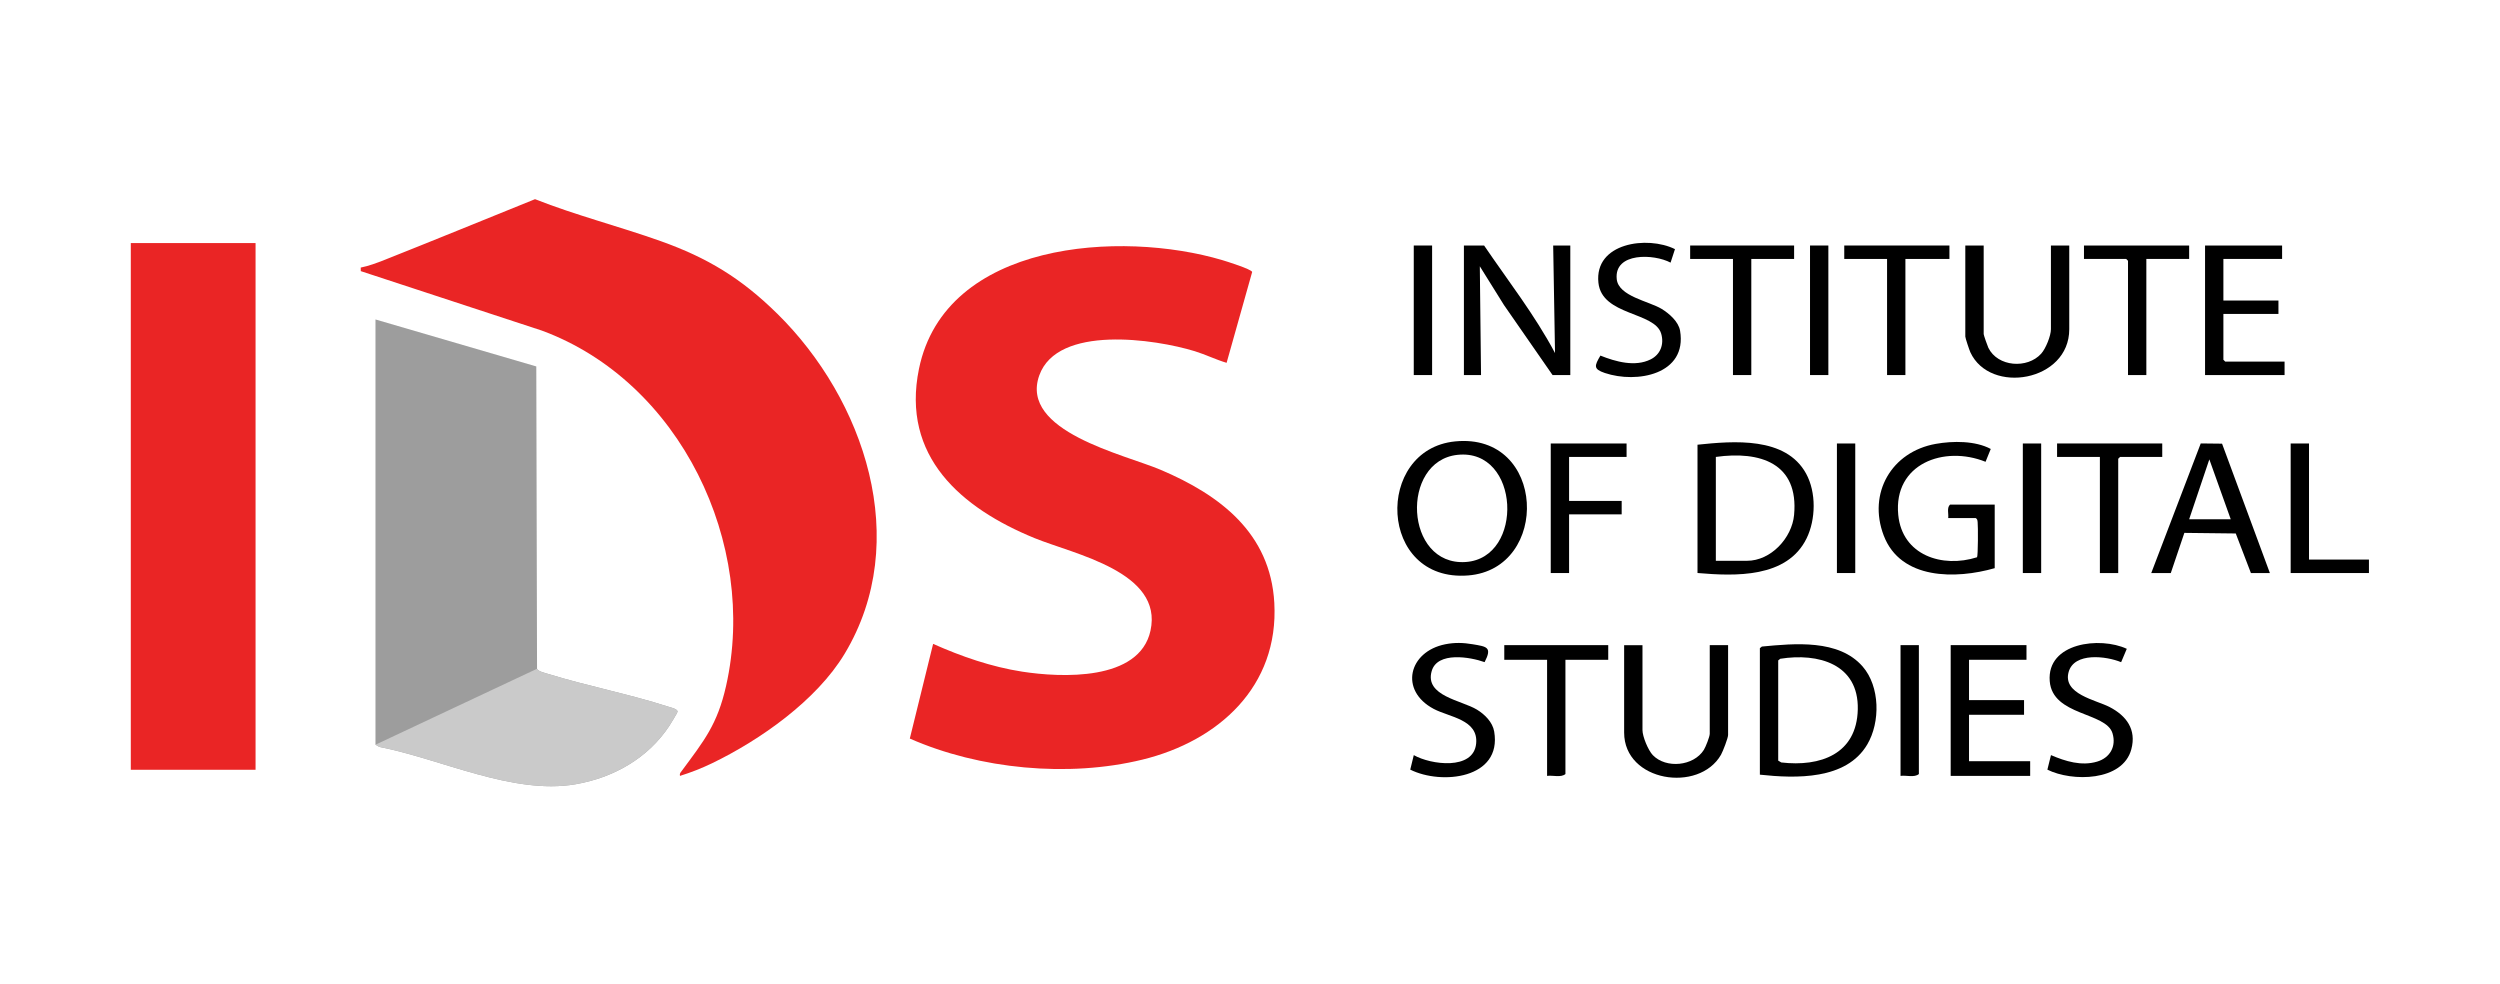
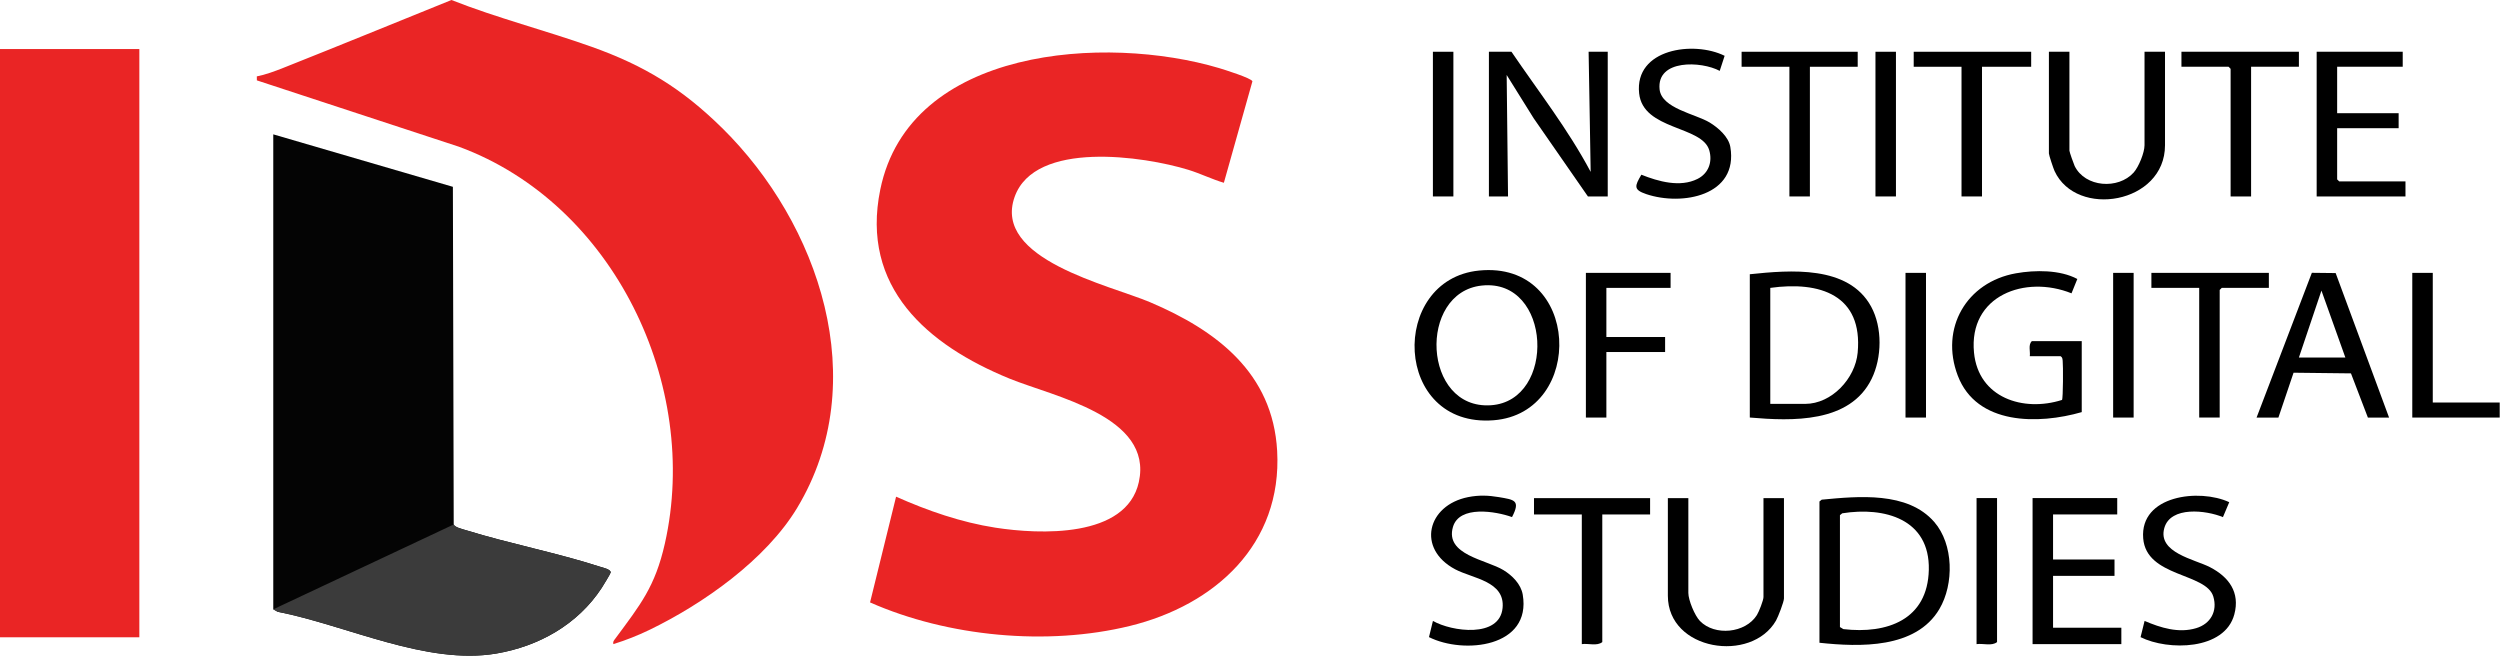
- <svg xmlns="http://www.w3.org/2000/svg" width="841" height="331" viewBox="0 0 841 331" fill="none">
-   <path d="M412.64 122.06C408.99 120.97 405.59 119.28 401.94 118.15C388.57 114.04 355.72 109.16 349.61 126.29C342.9 145.12 378.17 152.84 390.41 158.03C410.4 166.52 427.38 179.31 428.68 202.83C430.23 230.96 409.91 249.27 384.34 255.53C359.41 261.64 329.48 258.78 306.06 248.45L313.9 216.6C323.42 220.84 333.48 224.33 343.84 225.94C356.96 227.97 383.28 229.21 387.02 212.18C391.38 192.36 361.37 186.47 348.05 181.03C323.38 170.94 303.1 153.57 309.14 124.09C317.95 81.1 377.12 77.37 411.2 87.51C412.7 87.96 420.97 90.55 421.23 91.49L412.63 122.05L412.64 122.06Z" fill="#EA2525" />
-   <path d="M261.4 105.45C290.77 134.34 306.99 181.95 284.12 219.95C274.69 235.61 255.77 248.92 239.51 256.77C236.05 258.44 232.41 259.87 228.74 261.01C228.56 260.19 228.92 259.91 229.33 259.35C236.87 249.14 241.32 243.75 244.26 230.7C255.01 183.03 228.89 128.36 182.22 111.19L121.37 91.21L121.35 90.01C123.9 89.52 126.82 88.44 129.29 87.46C146.22 80.74 163.09 73.83 179.98 67C193.76 72.45 208.26 76.13 222.22 81.1C238.1 86.76 249.41 93.67 261.41 105.47L261.4 105.45Z" fill="#EA2525" />
-   <path d="M126.29 107.46L180.41 123.27L180.66 224.97C180.96 225.84 183.36 226.39 184.3 226.68C197.54 230.77 211.56 233.45 224.71 237.69C225.62 237.98 227.95 238.46 227.94 239.42C227.94 239.69 225.59 243.54 225.21 244.11C218.02 255.08 206.33 261.65 193.53 263.84C172.47 267.43 148.39 255.33 127.62 251.26L126.31 250.52V107.46H126.29Z" fill="#9D9D9D" />
-   <path d="M85.97 81.77H44V258.95H85.97V81.77Z" fill="#EA2525" />
-   <path d="M499.25 82.59C507.37 94.53 516.33 105.99 523.11 118.77L522.49 82.59H528.25V126.17H522.28L505.94 102.62L497.81 89.58L498.22 126.17H492.46V82.59H499.25Z" fill="black" />
-   <path d="M571.04 192.77V149.6C583.15 148.34 600.74 146.8 607.58 159.34C611.02 165.64 610.86 174.73 607.73 181.12C601.17 194.51 583.73 193.85 571.04 192.76V192.77ZM577.21 188.65H587.7C595.74 188.65 602.81 180.99 603.53 173.23C605.15 155.79 592.1 151.63 577.21 153.71V188.65Z" fill="black" />
-   <path d="M592.02 218.05L592.7 217.5C603.71 216.46 618.55 214.98 626.59 224.21C632.45 230.94 632.59 242.92 628.14 250.45C621.06 262.44 604.14 261.9 592.02 260.6V218.05ZM598.19 222.16V255.87L599.219 256.49C612.379 258.02 624.62 253.7 624.96 238.63C625.3 223.34 611.65 219.57 598.88 221.61L598.2 222.16H598.19Z" fill="black" />
-   <path d="M489.49 148.49C520.22 145.43 521.62 191.4 493.89 193.58C463.56 195.97 462.29 151.2 489.49 148.49ZM490.31 153.01C471 155.06 472.44 190.45 493.07 189.06C512.84 187.73 511.42 150.76 490.31 153.01Z" fill="black" />
-   <path d="M655.38 174.27C655.57 172.8 654.83 170.83 656 169.75H671.02V191.13C658 194.88 639.38 195.1 633.68 180.14C628.25 165.9 636.3 151.97 651.19 149.32C656.96 148.29 664.5 148.24 669.69 151.03L667.94 155.35C654.04 149.74 636.9 155.96 638.57 173.2C639.89 186.83 653.4 191.18 665.08 187.46C665.42 186.98 665.44 177 665.28 175.7C665.21 175.1 665.23 174.64 664.64 174.28H655.38V174.27Z" fill="black" />
-   <path d="M552.529 217.02V245.59C552.529 247.76 554.449 252.41 556.009 254.03C560.469 258.64 569.729 257.75 573.179 252.25C573.789 251.27 575.159 247.82 575.159 246.83V217.03H581.329V247.25C581.329 248.26 579.569 252.8 578.939 253.91C571.539 266.82 546.359 263.02 546.359 246.43V217.04H552.529V217.02Z" fill="black" />
-   <path d="M667.31 82.59V112.39C667.31 112.74 668.6 116.41 668.88 116.99C672.04 123.45 682.01 124.13 686.65 118.98C688.19 117.28 689.93 112.95 689.93 110.75V82.59H696.1V110.75C696.1 128.4 669.44 132.84 662.83 118.51C662.49 117.77 661.13 113.72 661.13 113.22V82.59H667.3H667.31Z" fill="black" />
-   <path d="M723.68 192.77L740.33 149.17L747.5 149.25L763.59 192.78H757.21L752.11 179.46L734.82 179.26L730.25 192.79H723.67L723.68 192.77ZM736.43 174.68H750.42L743.22 154.53L736.43 174.68Z" fill="black" />
-   <path d="M681.71 217.02V221.95H662.38V235.52H680.89V240.45H662.38V256.07H682.95V261.01H656.21V217.02H681.71Z" fill="black" />
-   <path d="M767.699 82.59V87.11H747.949V101.09H766.469V105.61H747.949V121.03L748.569 121.64H768.529V126.17H741.779V82.59H767.699Z" fill="black" />
-   <path d="M715.449 218.26L713.549 222.76C708.569 220.69 697.769 219.35 695.889 226.05C693.809 233.49 705.059 235.46 709.639 237.83C715.329 240.77 718.759 245.4 716.979 252.05C714.079 262.92 696.999 263.04 688.739 258.91L689.949 254.02C694.799 256.1 700.229 257.79 705.499 256.2C709.799 254.91 711.979 251.1 710.649 246.68C708.489 239.49 690.459 240.88 689.529 229.14C688.499 216.15 706.499 214.08 715.449 218.26Z" fill="black" />
-   <path d="M499.409 222.74C494.539 220.99 483.549 219.13 481.629 225.72C479.169 234.15 491.689 235.57 496.859 238.73C499.489 240.34 502.109 242.93 502.649 246.1C505.339 261.98 484.899 264.16 474.409 258.9L475.599 254.02C481.239 257.26 495.699 259.26 496.579 250.12C497.359 242.03 487.549 241.26 482.309 238.48C470.629 232.28 473.849 219.19 486.199 216.73C489.389 216.1 492.249 216.19 495.439 216.73C500.129 217.53 502.059 217.66 499.419 222.75L499.409 222.74Z" fill="black" />
-   <path d="M561.979 88.35C556.459 85.38 542.929 84.8 543.869 93.91C544.469 99.67 554.689 101.31 558.969 103.91C561.499 105.45 564.669 108.2 565.179 111.27C567.649 125.98 550.619 129.1 539.859 125.47C535.919 124.14 536.379 123.04 538.379 119.62C543.499 121.67 550.039 123.51 555.269 120.9C558.579 119.26 559.859 115.82 558.829 112.26C556.669 104.82 538.899 106.26 537.709 95.13C536.269 81.66 554.179 79.2 563.459 83.81L561.979 88.35Z" fill="black" />
-   <path d="M547.18 149.19V153.71H527.84V168.51H545.53V173.03H527.84V192.77H521.67V149.19H547.18Z" fill="black" />
-   <path d="M541.01 217.02V221.95H526.61V260.39C525.06 261.67 522.39 260.73 520.44 261.01V221.96H506.04V217.03H541.01V217.02Z" fill="black" />
-   <path d="M736.43 82.59V87.11H722.03V126.17H715.86V87.73L715.25 87.11H701.05V82.59H736.43Z" fill="black" />
-   <path d="M727.38 149.19V153.71H713.19L712.57 154.33V192.77H706.4V153.71H692V149.19H727.38Z" fill="black" />
-   <path d="M655.789 82.59V87.11H640.979V126.17H634.809V87.11H620.409V82.59H655.789Z" fill="black" />
-   <path d="M603.539 82.59V87.11H589.139V126.17H582.969V87.11H568.569V82.59H603.539Z" fill="black" />
-   <path d="M776.75 149.19V188.24H796.91V192.77H770.58V149.19H776.75Z" fill="black" />
-   <path d="M645.51 217.02V260.39C643.96 261.67 641.29 260.73 639.34 261.01V217.02H645.51Z" fill="black" />
-   <path d="M481.76 82.59H475.59V126.17H481.76V82.59Z" fill="black" />
-   <path d="M615.06 82.59H608.89V126.17H615.06V82.59Z" fill="black" />
-   <path d="M686.65 149.19H680.479V192.77H686.65V149.19Z" fill="black" />
-   <path d="M624.109 149.19H617.939V192.77H624.109V149.19Z" fill="black" />
-   <path d="M180.66 224.97C180.96 225.84 183.36 226.39 184.3 226.68C197.54 230.77 211.56 233.45 224.71 237.69C225.62 237.98 227.95 238.46 227.94 239.42C227.94 239.69 225.59 243.54 225.21 244.11C218.02 255.08 206.33 261.65 193.53 263.84C172.47 267.43 148.39 255.33 127.62 251.26L126.31 250.52" fill="#CACACA" />
+ <svg xmlns="http://www.w3.org/2000/svg" width="753" height="198" viewBox="0 0 753 198" fill="none">
+   <path d="M368.641 55.06C364.991 53.97 361.591 52.28 357.941 51.15C344.571 47.04 311.721 42.16 305.611 59.29C298.901 78.12 334.171 85.84 346.411 91.03C366.401 99.52 383.381 112.31 384.681 135.83C386.231 163.96 365.911 182.27 340.341 188.53C315.411 194.64 285.481 191.78 262.061 181.45L269.901 149.6C279.421 153.84 289.481 157.33 299.841 158.94C312.961 160.97 339.281 162.21 343.021 145.18C347.381 125.36 317.371 119.47 304.051 114.03C279.381 103.94 259.101 86.57 265.141 57.09C273.951 14.1 333.121 10.37 367.201 20.51C368.701 20.96 376.971 23.55 377.231 24.49L368.631 55.05L368.641 55.06Z" fill="#EA2525" />
+   <path d="M217.4 38.45C246.77 67.34 262.99 114.95 240.12 152.95C230.69 168.61 211.77 181.92 195.51 189.77C192.05 191.44 188.41 192.87 184.74 194.01C184.56 193.19 184.92 192.91 185.33 192.35C192.87 182.14 197.32 176.75 200.26 163.7C211.01 116.03 184.89 61.36 138.22 44.19L77.37 24.21L77.35 23.01C79.9 22.52 82.82 21.44 85.29 20.46C102.22 13.74 119.09 6.83 135.98 0C149.76 5.45 164.26 9.13 178.22 14.1C194.1 19.76 205.41 26.67 217.41 38.47L217.4 38.45Z" fill="#EA2525" />
+   <path d="M82.289 40.46L136.409 56.27L136.659 157.97C136.959 158.84 139.359 159.39 140.299 159.68C153.539 163.77 167.559 166.45 180.709 170.69C181.619 170.98 183.949 171.46 183.939 172.42C183.939 172.69 181.589 176.54 181.209 177.11C174.019 188.08 162.329 194.65 149.529 196.84C128.469 200.43 104.389 188.33 83.619 184.26L82.309 183.52V40.46H82.289Z" fill="#040404" />
+   <path d="M41.97 14.77H0V191.95H41.97V14.77Z" fill="#EA2525" />
+   <path d="M455.25 15.59C463.37 27.53 472.33 38.99 479.11 51.77L478.49 15.59H484.25V59.17H478.28L461.94 35.62L453.81 22.58L454.22 59.17H448.46V15.59H455.25Z" fill="black" />
+   <path d="M527.04 125.77V82.6C539.15 81.34 556.74 79.8 563.58 92.34C567.02 98.64 566.86 107.73 563.73 114.12C557.17 127.51 539.73 126.85 527.04 125.76V125.77ZM533.21 121.65H543.7C551.74 121.65 558.81 113.99 559.53 106.23C561.15 88.79 548.1 84.63 533.21 86.71V121.65Z" fill="black" />
+   <path d="M548.02 151.049L548.7 150.499C559.71 149.459 574.55 147.979 582.59 157.209C588.45 163.939 588.59 175.919 584.14 183.449C577.06 195.439 560.14 194.899 548.02 193.599V151.049ZM554.19 155.159V188.869L555.219 189.489C568.379 191.019 580.62 186.699 580.96 171.629C581.3 156.339 567.65 152.569 554.88 154.609L554.2 155.159H554.19Z" fill="black" />
+   <path d="M445.49 81.49C476.22 78.43 477.62 124.4 449.89 126.58C419.56 128.97 418.29 84.2 445.49 81.49ZM446.31 86.01C427 88.06 428.44 123.45 449.07 122.06C468.84 120.73 467.42 83.76 446.31 86.01Z" fill="black" />
+   <path d="M611.38 107.27C611.57 105.8 610.83 103.83 612 102.75H627.02V124.13C614 127.88 595.38 128.1 589.68 113.14C584.25 98.9 592.3 84.97 607.19 82.32C612.96 81.29 620.5 81.24 625.69 84.03L623.94 88.35C610.04 82.74 592.9 88.96 594.57 106.2C595.89 119.83 609.4 124.18 621.08 120.46C621.42 119.98 621.44 110 621.28 108.7C621.21 108.1 621.23 107.64 620.64 107.28H611.38V107.27Z" fill="black" />
+   <path d="M508.529 150.02V178.59C508.529 180.76 510.449 185.41 512.009 187.03C516.469 191.64 525.729 190.75 529.179 185.25C529.789 184.27 531.159 180.82 531.159 179.83V150.03H537.329V180.25C537.329 181.26 535.569 185.8 534.939 186.91C527.539 199.82 502.359 196.02 502.359 179.43V150.04H508.529V150.02Z" fill="black" />
+   <path d="M623.31 15.59V45.39C623.31 45.74 624.6 49.41 624.88 49.99C628.04 56.45 638.01 57.13 642.65 51.98C644.19 50.28 645.93 45.95 645.93 43.75V15.59H652.1V43.75C652.1 61.4 625.44 65.84 618.83 51.51C618.49 50.77 617.13 46.72 617.13 46.22V15.59H623.3H623.31Z" fill="black" />
+   <path d="M679.68 125.77L696.33 82.17L703.5 82.25L719.59 125.78H713.21L708.11 112.46L690.82 112.26L686.25 125.79H679.67L679.68 125.77ZM692.43 107.68H706.42L699.22 87.53L692.43 107.68Z" fill="black" />
+   <path d="M637.71 150.02V154.95H618.38V168.52H636.89V173.45H618.38V189.07H638.95V194.01H612.21V150.02H637.71Z" fill="black" />
+   <path d="M723.699 15.59V20.11H703.949V34.09H722.469V38.61H703.949V54.03L704.569 54.64H724.529V59.17H697.779V15.59H723.699Z" fill="black" />
+   <path d="M671.449 151.26L669.549 155.76C664.569 153.69 653.769 152.35 651.889 159.05C649.809 166.49 661.059 168.46 665.639 170.83C671.329 173.77 674.759 178.4 672.979 185.05C670.079 195.92 652.999 196.04 644.739 191.91L645.949 187.02C650.799 189.1 656.229 190.79 661.499 189.2C665.799 187.91 667.979 184.1 666.649 179.68C664.489 172.49 646.459 173.88 645.529 162.14C644.499 149.15 662.499 147.08 671.449 151.26Z" fill="black" />
+   <path d="M455.409 155.739C450.539 153.989 439.549 152.129 437.629 158.719C435.169 167.149 447.689 168.569 452.859 171.729C455.489 173.339 458.109 175.929 458.649 179.099C461.339 194.979 440.899 197.159 430.409 191.899L431.599 187.019C437.239 190.259 451.699 192.259 452.579 183.119C453.359 175.029 443.549 174.259 438.309 171.479C426.629 165.279 429.849 152.189 442.199 149.729C445.389 149.099 448.249 149.189 451.439 149.729C456.129 150.529 458.059 150.659 455.419 155.749L455.409 155.739Z" fill="black" />
+   <path d="M517.979 21.349C512.459 18.38 498.929 17.799 499.869 26.91C500.469 32.669 510.689 34.309 514.969 36.91C517.499 38.45 520.669 41.2 521.179 44.27C523.649 58.98 506.619 62.099 495.859 58.469C491.919 57.139 492.379 56.039 494.379 52.62C499.499 54.669 506.039 56.51 511.269 53.9C514.579 52.26 515.859 48.819 514.829 45.26C512.669 37.819 494.899 39.26 493.709 28.13C492.269 14.659 510.179 12.2 519.459 16.809L517.979 21.349Z" fill="black" />
+   <path d="M503.18 82.189V86.71H483.84V101.509H501.53V106.029H483.84V125.769H477.67V82.189H503.18Z" fill="black" />
+   <path d="M497.01 150.02V154.95H482.61V193.39C481.06 194.67 478.39 193.73 476.44 194.01V154.96H462.04V150.03H497.01V150.02Z" fill="black" />
+   <path d="M692.43 15.59V20.11H678.03V59.17H671.86V20.73L671.25 20.11H657.05V15.59H692.43Z" fill="black" />
+   <path d="M683.38 82.189V86.71H669.19L668.57 87.329V125.769H662.4V86.71H648V82.189H683.38Z" fill="black" />
+   <path d="M611.789 15.59V20.11H596.979V59.17H590.809V20.11H576.409V15.59H611.789Z" fill="black" />
+   <path d="M559.539 15.59V20.11H545.139V59.17H538.969V20.11H524.569V15.59H559.539Z" fill="black" />
+   <path d="M732.75 82.189V121.239H752.91V125.769H726.58V82.189H732.75Z" fill="black" />
+   <path d="M601.51 150.02V193.39C599.96 194.67 597.29 193.73 595.34 194.01V150.02H601.51Z" fill="black" />
+   <path d="M437.76 15.59H431.59V59.17H437.76V15.59Z" fill="black" />
+   <path d="M571.06 15.59H564.89V59.17H571.06V15.59Z" fill="black" />
+   <path d="M642.65 82.189H636.479V125.769H642.65V82.189Z" fill="black" />
+   <path d="M580.109 82.189H573.939V125.769H580.109V82.189Z" fill="black" />
+   <path d="M136.661 157.97C136.961 158.84 139.361 159.39 140.301 159.68C153.541 163.77 167.561 166.45 180.711 170.69C181.621 170.98 183.951 171.46 183.941 172.42C183.941 172.69 181.591 176.54 181.211 177.11C174.021 188.08 162.331 194.65 149.531 196.84C128.471 200.43 104.391 188.33 83.621 184.26L82.311 183.52" fill="#3B3B3B" />
</svg>
